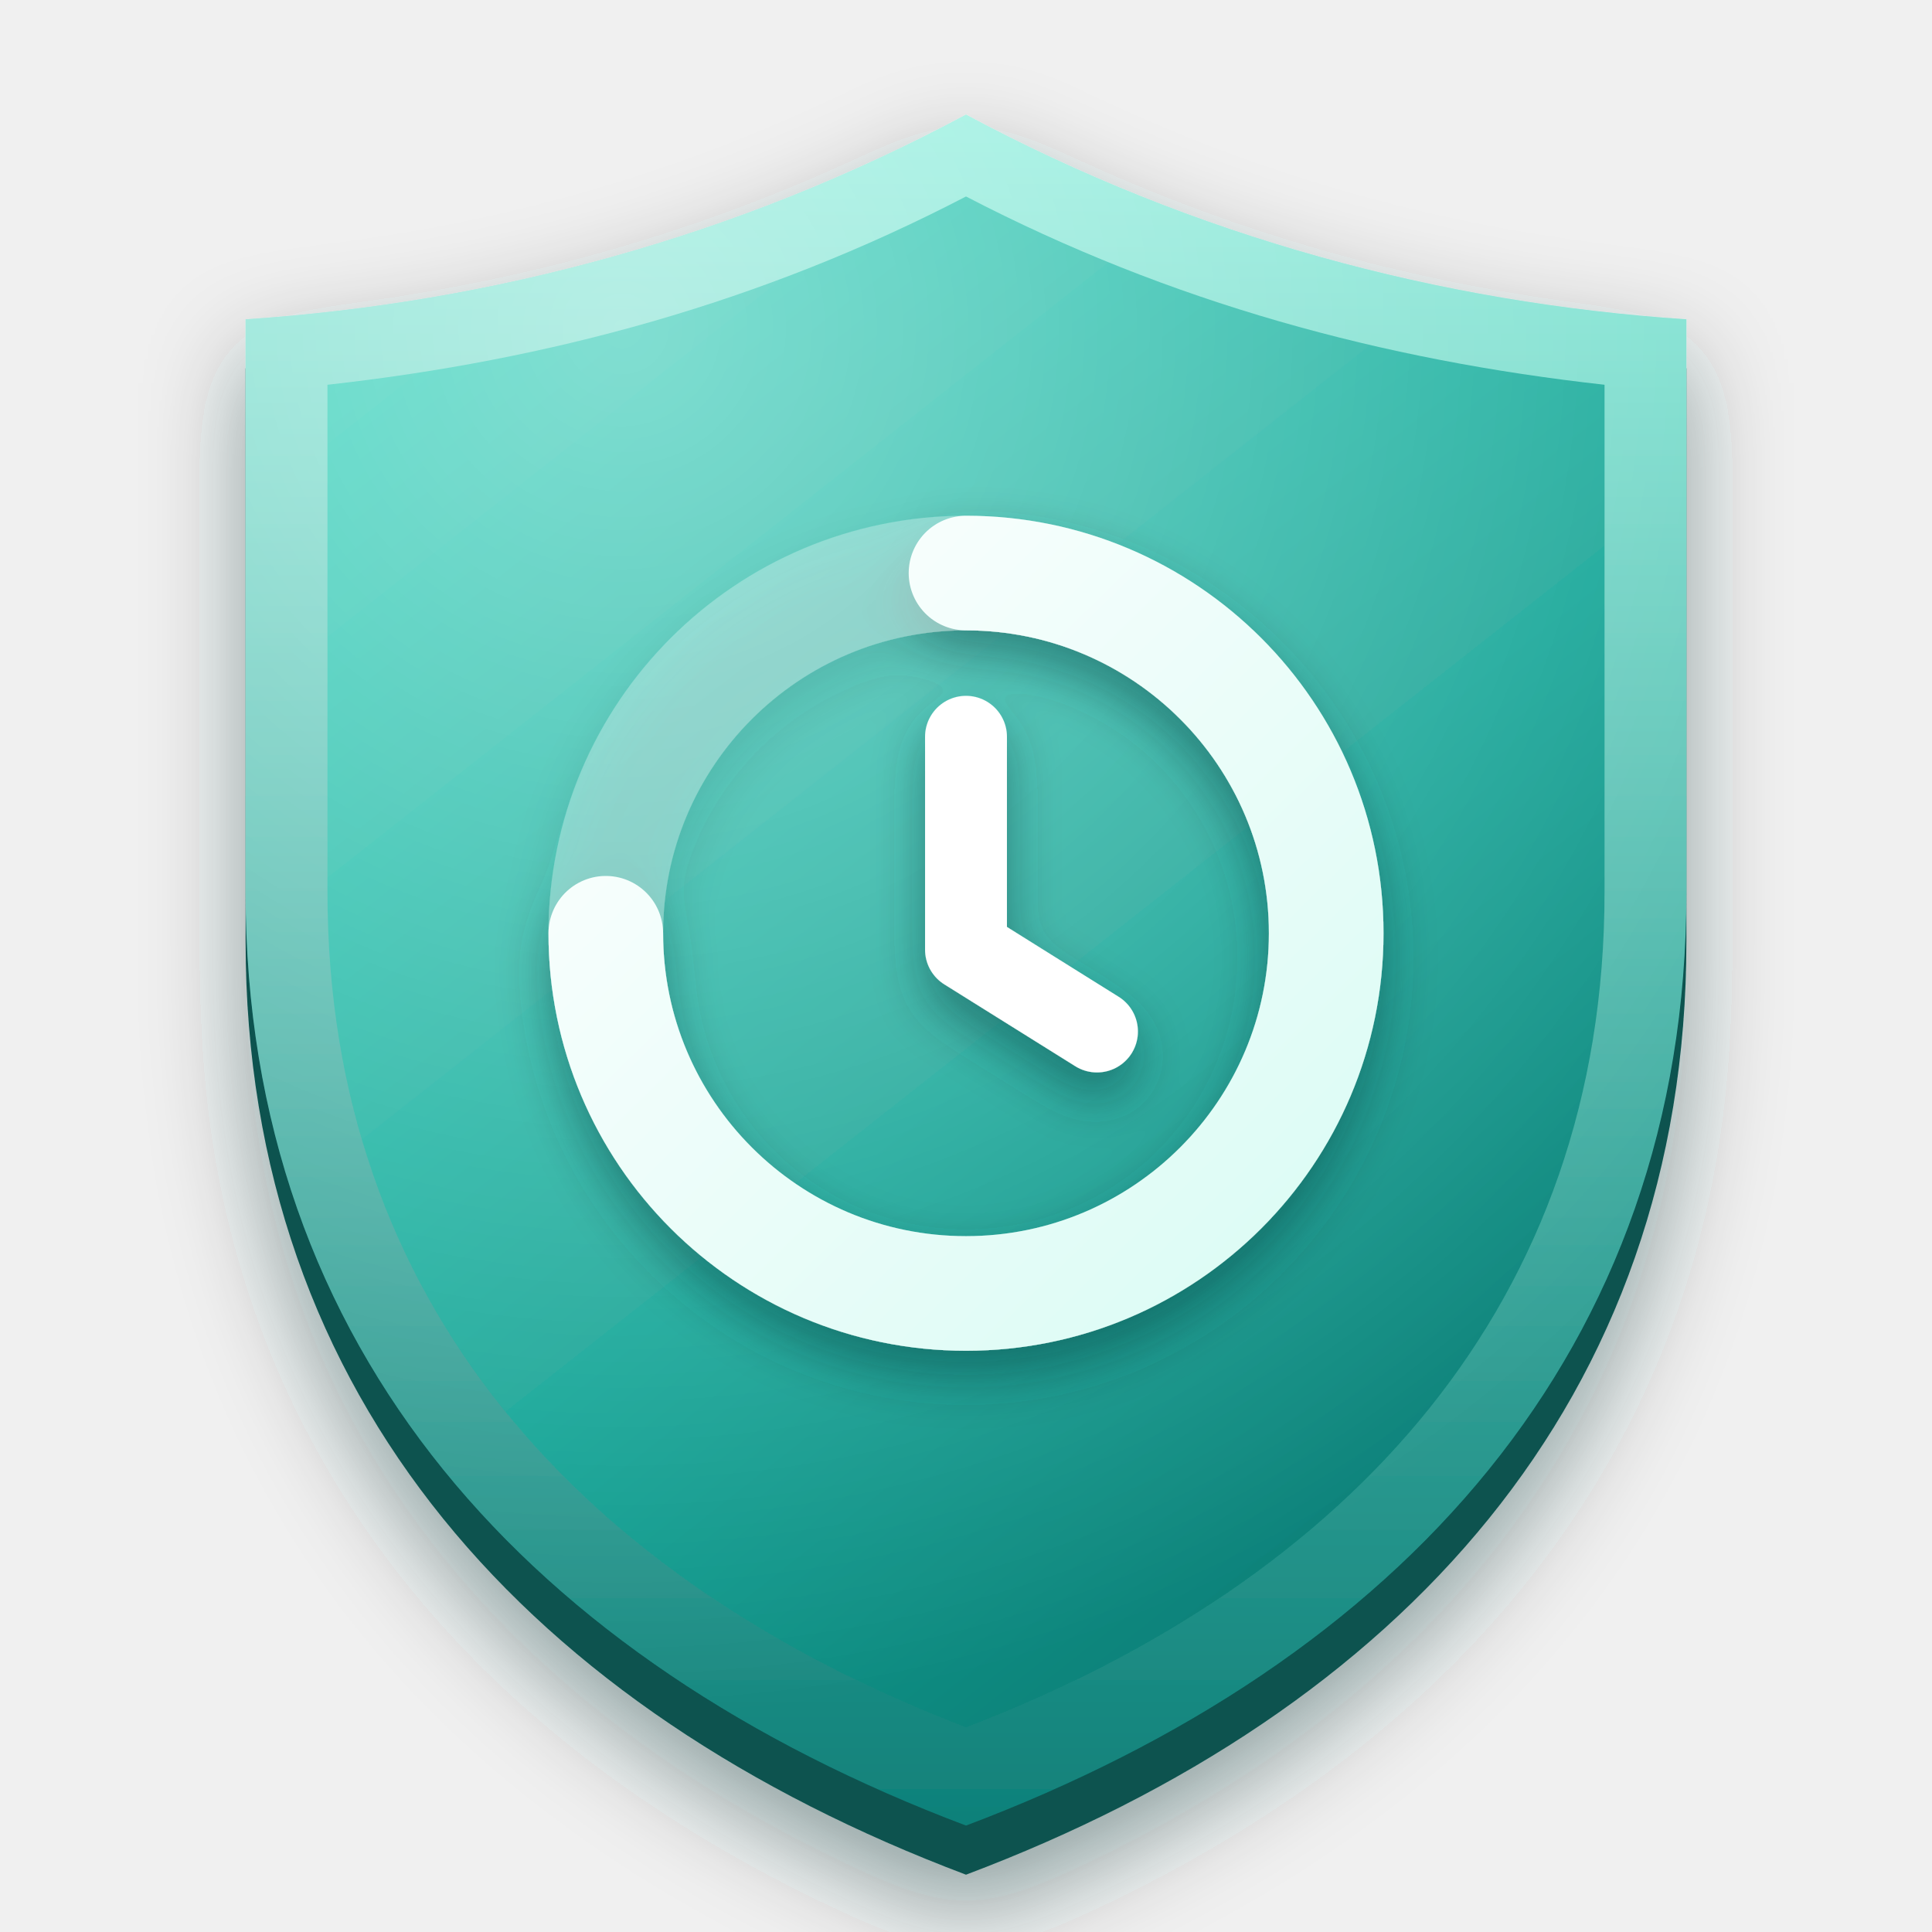
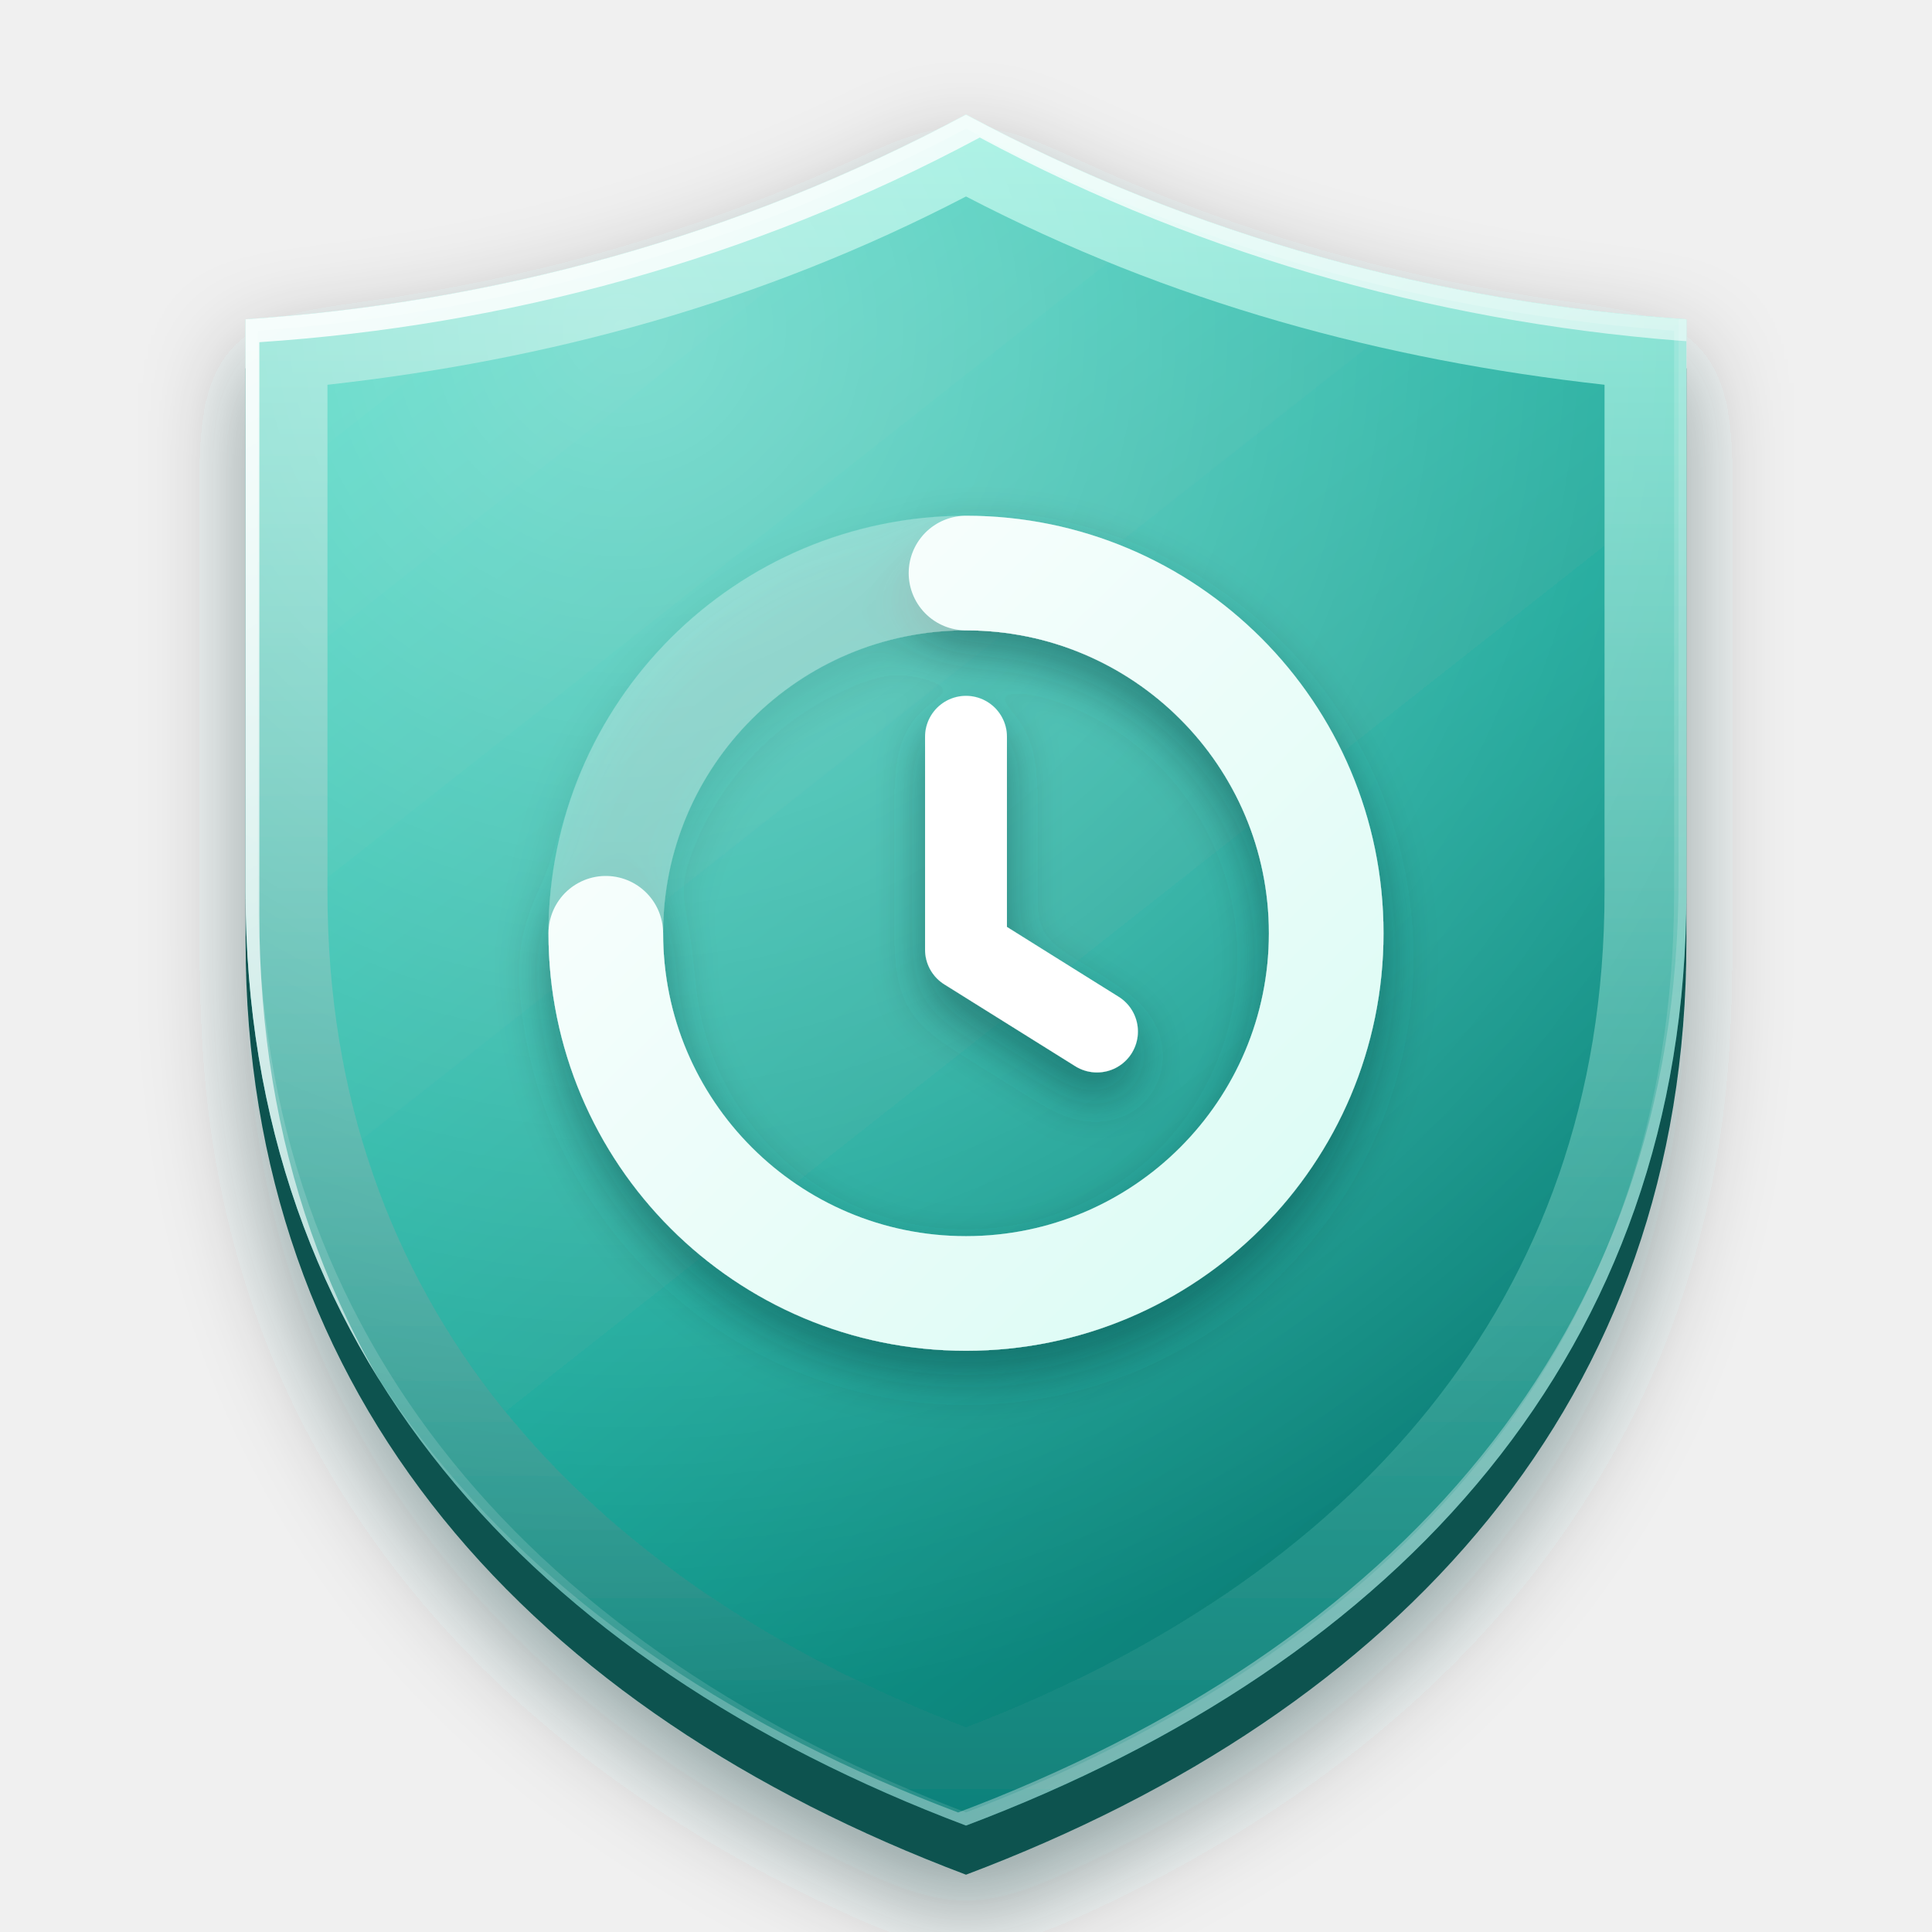
- <svg xmlns="http://www.w3.org/2000/svg" width="236" height="236" viewBox="0 0 236 236" fill="none">
+ <svg xmlns="http://www.w3.org/2000/svg" width="236" height="236" viewBox="0 0 236 236" preserveAspectRatio="none">
  <defs>
-     <linearGradient id="au_body" x1="40" y1="16" x2="196" y2="214" gradientUnits="userSpaceOnUse">
-       <stop offset="0" stop-color="#2fd6bd" />
-       <stop offset="0.55" stop-color="#11a394" />
-       <stop offset="1" stop-color="#0a6f6a" />
-     </linearGradient>
-     <linearGradient id="au_rim" x1="118" y1="10" x2="118" y2="226" gradientUnits="userSpaceOnUse">
-       <stop offset="0" stop-color="#8ff0de" />
-       <stop offset="1" stop-color="#0d7f78" />
-     </linearGradient>
-     <linearGradient id="au_ring" x1="70" y1="64" x2="166" y2="162" gradientUnits="userSpaceOnUse">
-       <stop offset="0" stop-color="#ffffff" />
-       <stop offset="1" stop-color="#d9fbf4" />
-     </linearGradient>
-     <radialGradient id="au_bloom" cx="76" cy="40" r="170" gradientUnits="userSpaceOnUse">
-       <stop offset="0" stop-color="white" stop-opacity="0.42" />
-       <stop offset="1" stop-color="white" stop-opacity="0" />
-     </radialGradient>
-     <clipPath id="au_clip">
-       <path d="M118 14c28 15 58 23 88 25v70c0 56-35 94-88 114C65 203 30 165 30 109V39c30-2 60-10 88-25z" />
-     </clipPath>
-     <filter id="au_shadow" x="-20" y="-20" width="276" height="276" filterUnits="userSpaceOnUse" color-interpolation-filters="sRGB">
+     <filter id="shadow1" x="-20" y="-20" width="276" height="276" filterUnits="userSpaceOnUse" color-interpolation-filters="sRGB">
      <feDropShadow dx="0" dy="5" stdDeviation="6" flood-color="#05332e" flood-opacity="0.4" />
    </filter>
-     <filter id="au_inner" x="50" y="50" width="136" height="136" filterUnits="userSpaceOnUse" color-interpolation-filters="sRGB">
+   </defs>
+   <g filter="url(#shadow1)">
+     <g fill="none">
+       <path d="M118 20c28 15 58 23 88 25v70c0 56-35 94-88 114C65 209 30 171 30 115V45c30-2 60-10 88-25z" fill="#07524f" />
+     </g>
+     <g fill="none">
+       <defs>
+         <linearGradient id="l3-au_rim" x1="118" y1="10" x2="118" y2="226" gradientUnits="userSpaceOnUse">
+           <stop offset="0" stop-color="#8ff0de" />
+           <stop offset="1" stop-color="#0d7f78" />
+         </linearGradient>
+       </defs>
+       <path d="M118 14c28 15 58 23 88 25v70c0 56-35 94-88 114C65 203 30 165 30 109V39c30-2 60-10 88-25z" fill="url(#l3-au_rim)" />
+     </g>
+     <g fill="none">
+       <defs>
+         <linearGradient id="l4-au_body" x1="40" y1="16" x2="196" y2="214" gradientUnits="userSpaceOnUse">
+           <stop offset="0" stop-color="#2fd6bd" />
+           <stop offset="0.55" stop-color="#11a394" />
+           <stop offset="1" stop-color="#0a6f6a" />
+         </linearGradient>
+       </defs>
+       <path d="M118 24c25 13 51 20 78 23v62c0 50-31 84-78 102-47-18-78-52-78-102V47c27-3 53-10 78-23z" fill="url(#l4-au_body)" />
+     </g>
+   </g>
+   <defs>
+     <clipPath id="clip5">
+       <path d="M118 14 c28 15 58 23 88 25 v70 c0 56 -35 94 -88 114 C65 203 30 165 30 109 V39 c30 -2 60 -10 88 -25 z" clip-rule="nonzero" />
+     </clipPath>
+   </defs>
+   <g clip-path="url(#clip5)">
+     <g fill="none">
+       <defs>
+         <radialGradient id="l6-au_bloom" cx="76" cy="40" r="170" gradientUnits="userSpaceOnUse">
+           <stop offset="0" stop-color="white" stop-opacity="0.42" />
+           <stop offset="1" stop-color="white" stop-opacity="0" />
+         </radialGradient>
+       </defs>
+       <rect x="0" y="0" width="236" height="236" fill="url(#l6-au_bloom)" />
+     </g>
+     <defs>
+       <clipPath id="rim7">
+         <path d="M118 14c28 15 58 23 88 25v70c0 56-35 94-88 114C65 203 30 165 30 109V39c30-2 60-10 88-25z" clip-rule="nonzero" />
+       </clipPath>
+       <linearGradient id="rim7g0" x1="30" y1="14" x2="162" y2="223" gradientUnits="userSpaceOnUse">
+         <stop offset="0" stop-color="#ffffff" stop-opacity="0.200" />
+         <stop offset="1" stop-color="#ffffff" stop-opacity="0.100" />
+       </linearGradient>
+       <linearGradient id="rim7g1" x1="30" y1="14" x2="162" y2="223" gradientUnits="userSpaceOnUse">
+         <stop offset="0" stop-color="#ffffff" stop-opacity="0.950" />
+         <stop offset="0.45" stop-color="#ffffff" stop-opacity="0.600" />
+         <stop offset="1" stop-color="#ffffff" stop-opacity="0.250" />
+       </linearGradient>
+       <linearGradient id="rim7g2" x1="30" y1="14" x2="162" y2="223" gradientUnits="userSpaceOnUse">
+         <stop offset="0" stop-color="#ffffff" stop-opacity="0.050" />
+         <stop offset="0.7" stop-color="#ffffff" stop-opacity="0.150" />
+         <stop offset="1" stop-color="#ffffff" stop-opacity="0.420" />
+       </linearGradient>
+     </defs>
+     <g clip-path="url(#rim7)">
+       <path d="M118 14c28 15 58 23 88 25v70c0 56-35 94-88 114C65 203 30 165 30 109V39c30-2 60-10 88-25z" fill="none" stroke="url(#rim7g0)" stroke-width="3" />
+       <path d="M118 14c28 15 58 23 88 25v70c0 56-35 94-88 114C65 203 30 165 30 109V39c30-2 60-10 88-25zM119.68 16.8 c28 15 58 23 88 25 v70 c0 56 -35 94 -88 114 C66.68 205.8 31.68 167.8 31.68 111.8 V41.8 c30 -2 60 -10 88 -25 z" fill="url(#rim7g1)" fill-rule="evenodd" />
+       <path d="M118 14c28 15 58 23 88 25v70c0 56-35 94-88 114C65 203 30 165 30 109V39c30-2 60-10 88-25zM117.04 12.4 c28 15 58 23 88 25 v70 c0 56 -35 94 -88 114 C64.04 201.4 29.04 163.4 29.04 107.4 V37.4 c30 -2 60 -10 88 -25 z" fill="url(#rim7g2)" fill-rule="evenodd" />
+     </g>
+   </g>
+   <defs>
+     <filter id="shadow8" x="50" y="50" width="136" height="136" filterUnits="userSpaceOnUse" color-interpolation-filters="sRGB">
      <feDropShadow dx="0" dy="3" stdDeviation="3" flood-color="#04403c" flood-opacity="0.45" />
    </filter>
  </defs>
-   <g filter="url(#au_shadow)">
-     <path d="M118 20c28 15 58 23 88 25v70c0 56-35 94-88 114C65 209 30 171 30 115V45c30-2 60-10 88-25z" fill="#07524f" />
-     <path d="M118 14c28 15 58 23 88 25v70c0 56-35 94-88 114C65 203 30 165 30 109V39c30-2 60-10 88-25z" fill="url(#au_rim)" />
-     <path d="M118 24c25 13 51 20 78 23v62c0 50-31 84-78 102-47-18-78-52-78-102V47c27-3 53-10 78-23z" fill="url(#au_body)" />
-   </g>
-   <g clip-path="url(#au_clip)">
-     <rect x="0" y="0" width="236" height="236" fill="url(#au_bloom)" />
-   </g>
-   <g filter="url(#au_inner)">
-     <circle cx="118" cy="114" r="44" stroke="white" stroke-opacity="0.28" stroke-width="14" />
-     <path d="M118 70a44 44 0 1 1-44 44" stroke="url(#au_ring)" stroke-width="14" stroke-linecap="round" />
-     <path d="M118 90v26l16 10" stroke="white" stroke-width="10" stroke-linecap="round" stroke-linejoin="round" />
+   <g filter="url(#shadow8)">
+     <g fill="none">
+       <circle cx="118" cy="114" r="44" stroke="white" stroke-opacity="0.28" stroke-width="14" />
+     </g>
+     <g fill="none">
+       <defs>
+         <linearGradient id="l10-au_ring" x1="70" y1="64" x2="166" y2="162" gradientUnits="userSpaceOnUse">
+           <stop offset="0" stop-color="#ffffff" />
+           <stop offset="1" stop-color="#d9fbf4" />
+         </linearGradient>
+       </defs>
+       <path d="M118 70a44 44 0 1 1-44 44" stroke="url(#l10-au_ring)" stroke-width="14" stroke-linecap="round" />
+     </g>
+     <g fill="none">
+       <path d="M118 90v26l16 10" stroke="white" stroke-width="10" stroke-linecap="round" stroke-linejoin="round" />
+     </g>
  </g>
</svg>
